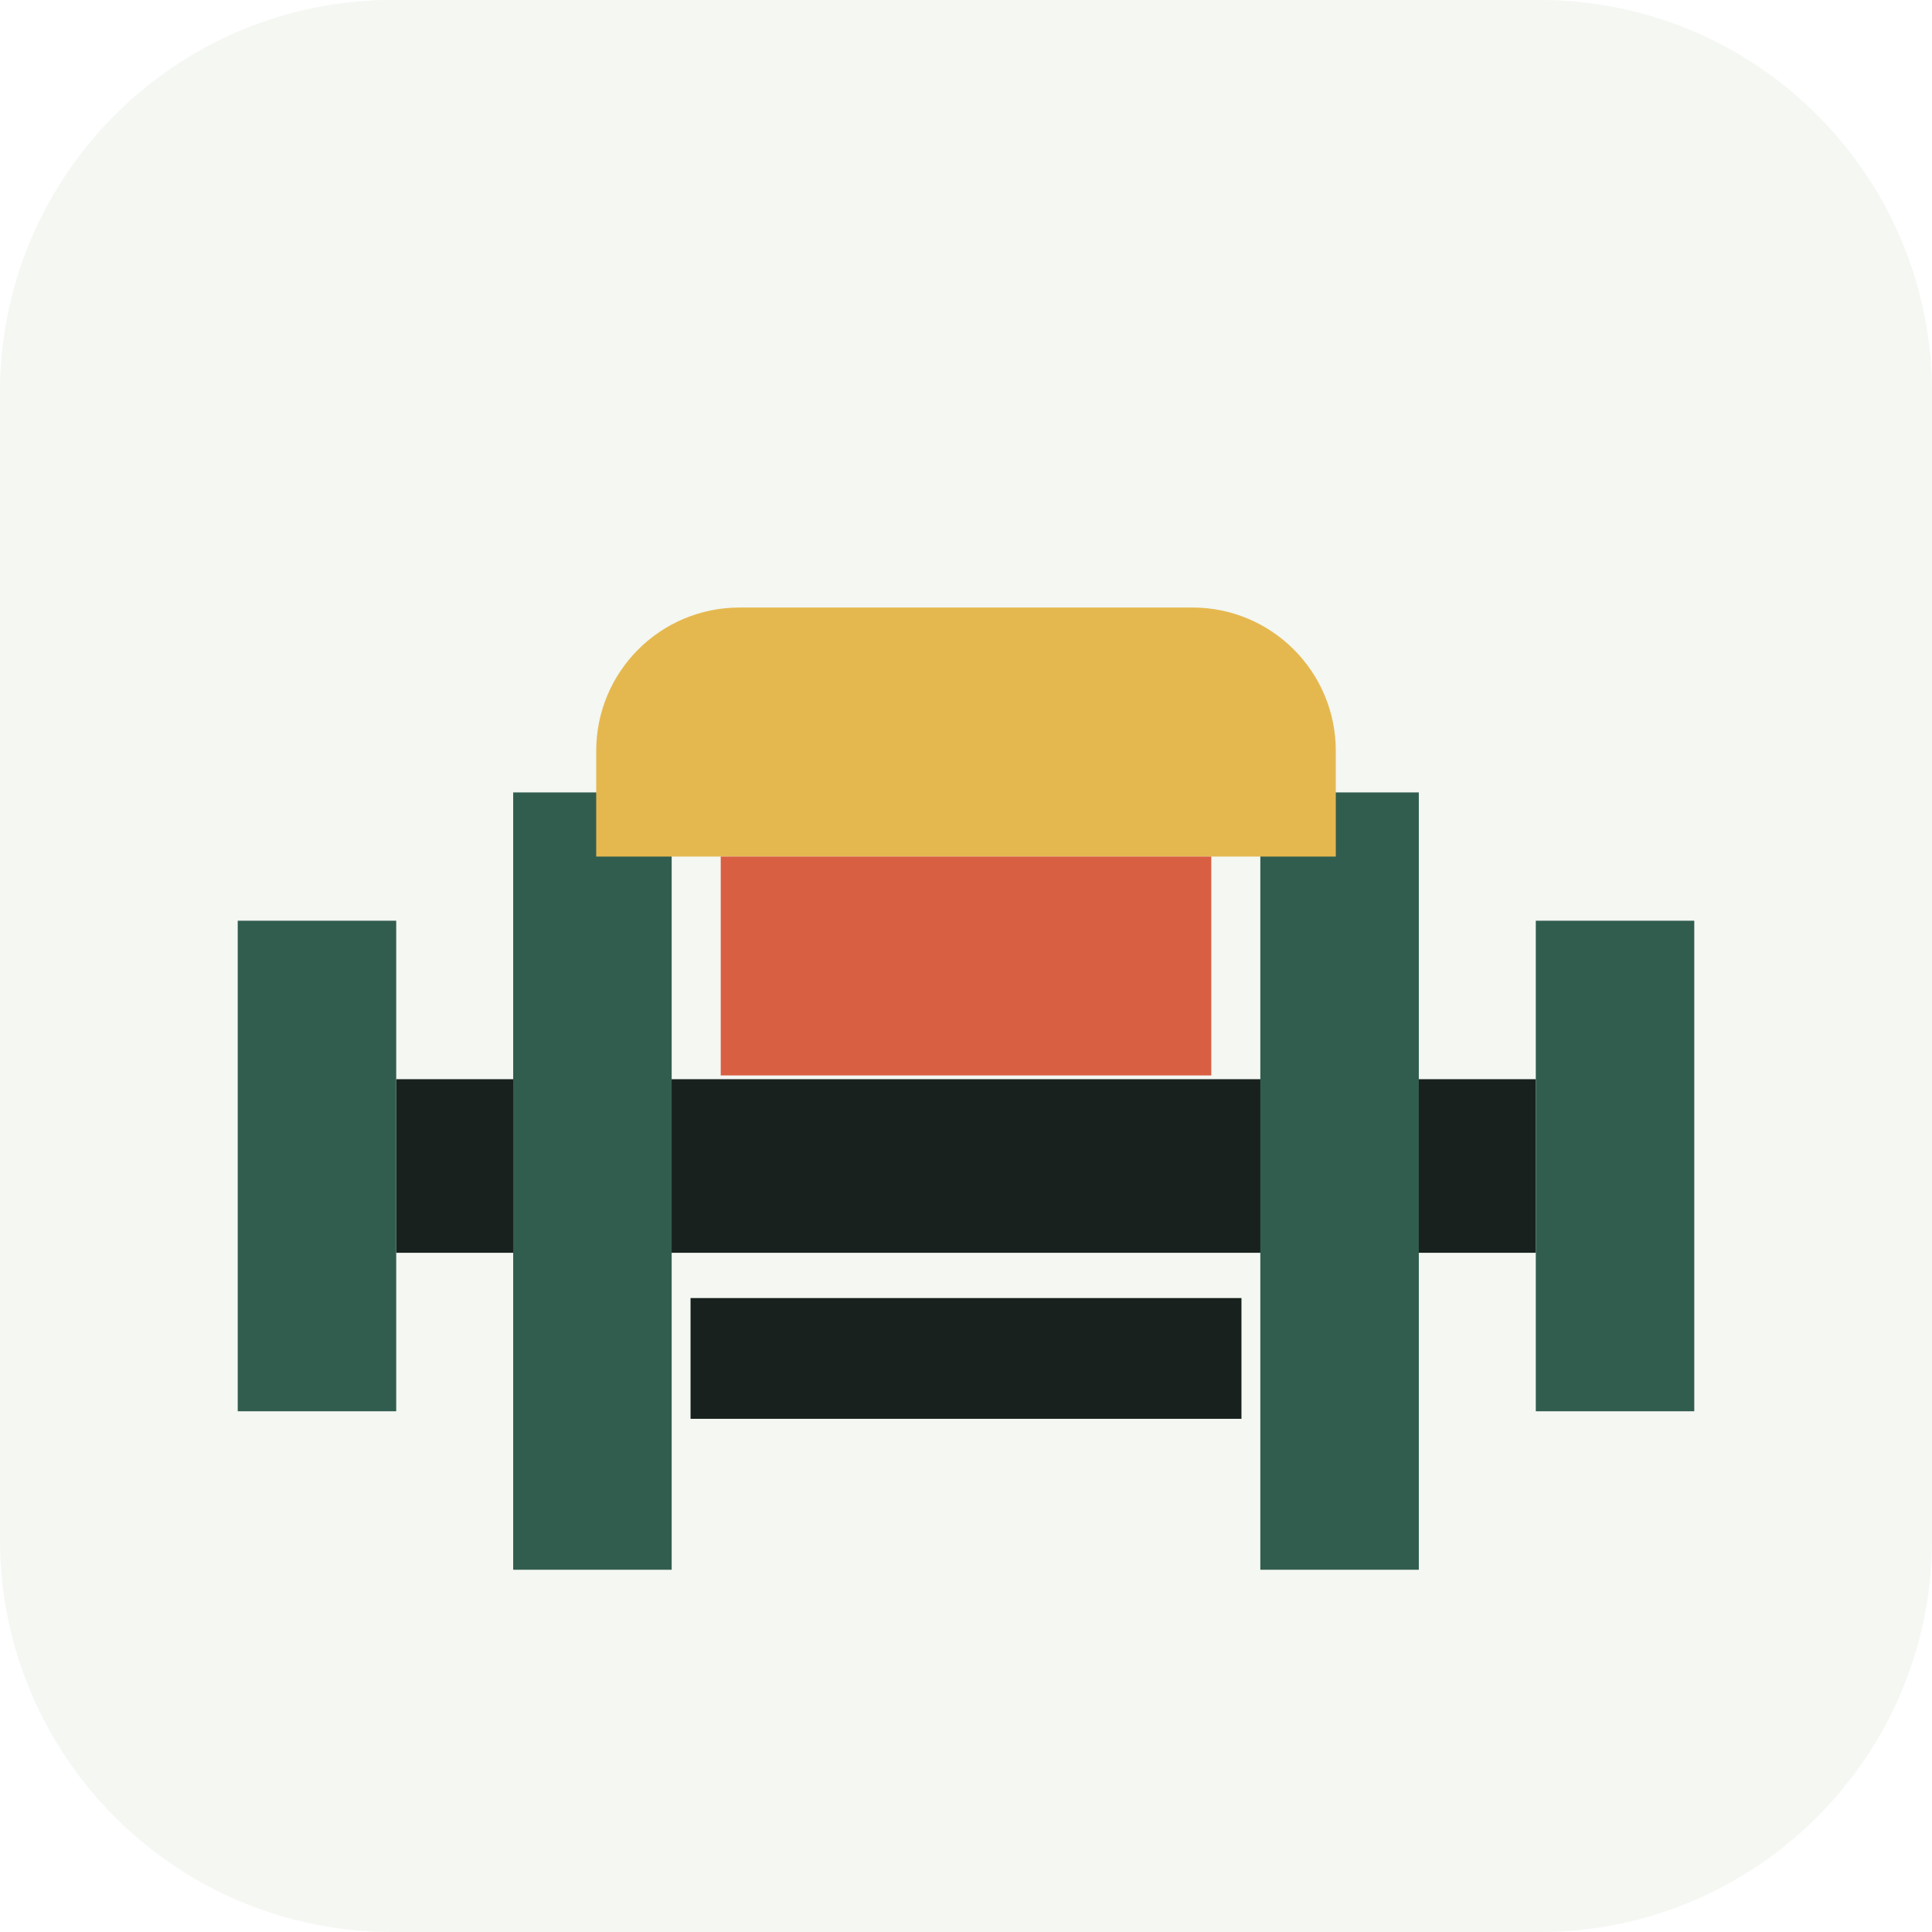
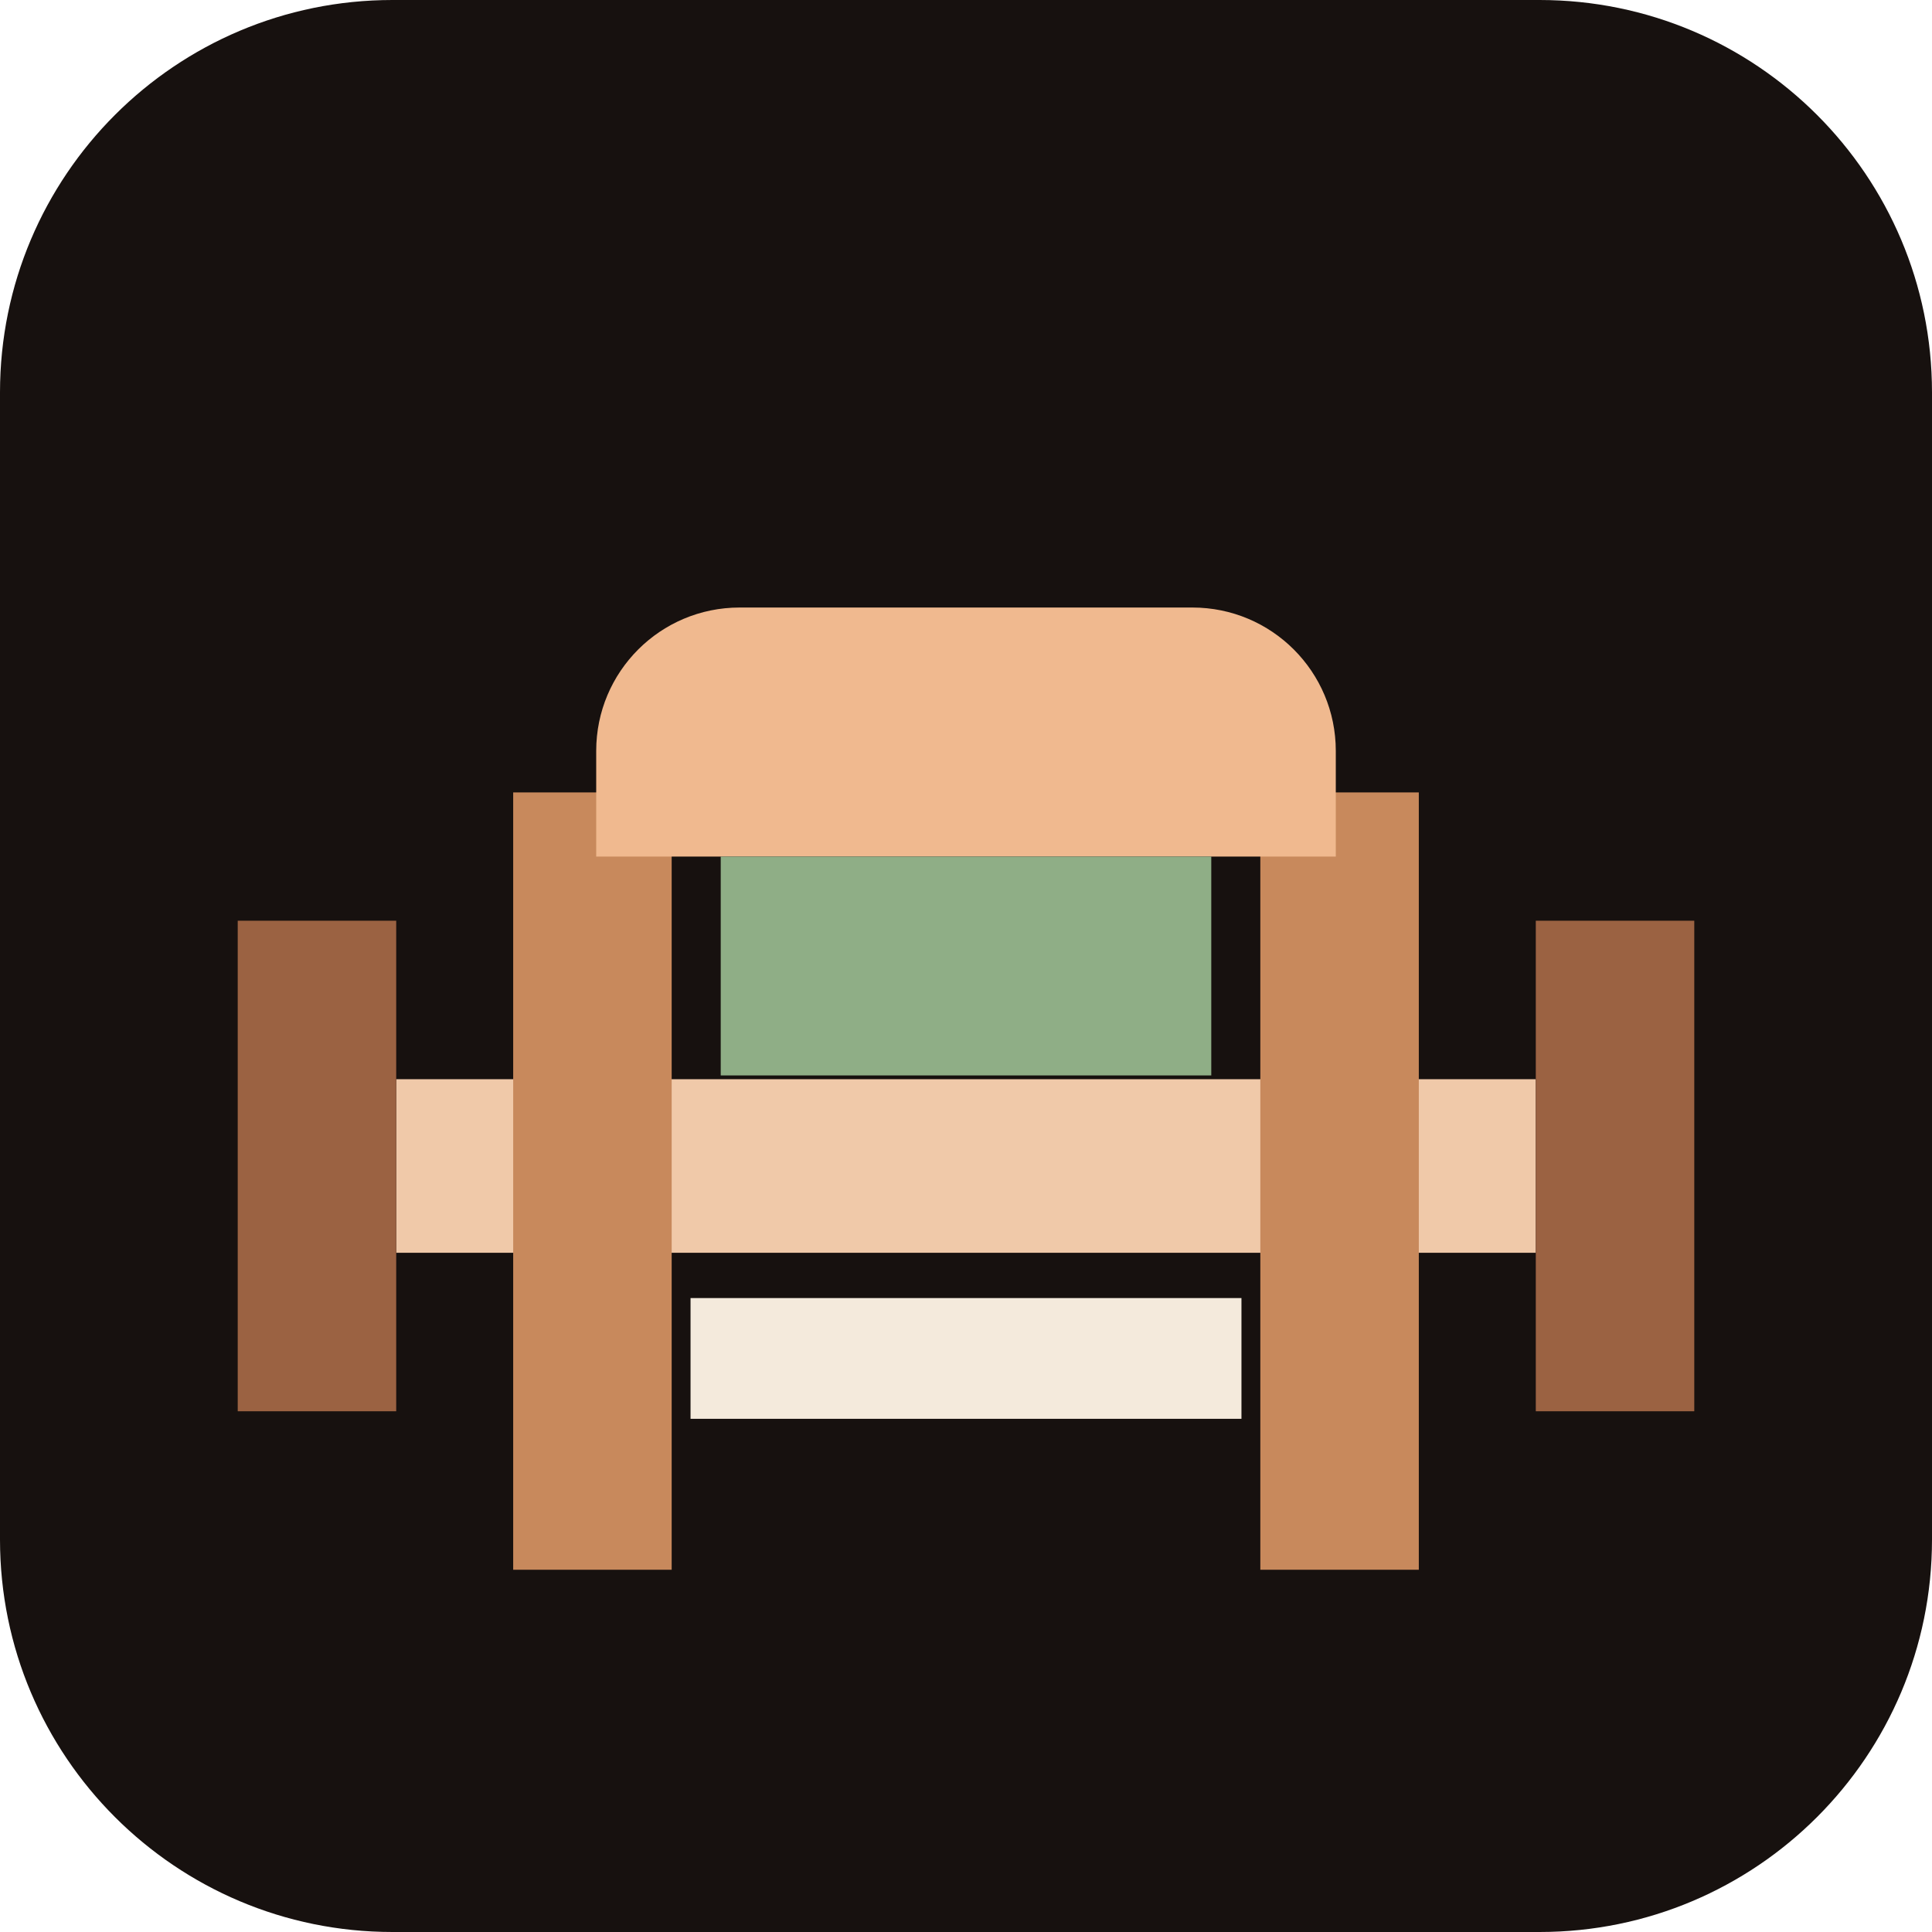
<svg xmlns="http://www.w3.org/2000/svg" viewBox="0 0 512 512">
-   <rect width="512" height="512" rx="104" fill="#f4f7f2" />
-   <path d="M105 286h302v46H105z" fill="#18211d" />
-   <path d="M63 244h42v130H63zm344 0h42v130h-42z" fill="#315d4f" />
-   <path d="M136 210h42v206h-42zm198 0h42v206h-42z" fill="#315d4f" />
-   <path d="M196 161h120c21 0 38 17 38 38v28H158v-28c0-21 17-38 38-38z" fill="#e5b84f" />
-   <path d="M191 227h130v58H191z" fill="#d95f43" />
-   <path d="M183 344h146v32H183z" fill="#18211d" />
+   <rect width="512" height="512" rx="104" fill="#17110f" />
+   <path d="M105 286h302v46H105z" fill="#f0c9a9" />
+   <path d="M63 244h42v130H63zm344 0h42v130h-42z" fill="#9b6242" />
+   <path d="M136 210h42v206h-42zm198 0h42v206h-42z" fill="#c8895c" />
+   <path d="M196 161h120c21 0 38 17 38 38v28H158v-28c0-21 17-38 38-38z" fill="#f0b98f" />
+   <path d="M191 227h130v58H191z" fill="#8fae86" />
+   <path d="M183 344h146v32H183z" fill="#f4eadc" />
</svg>
